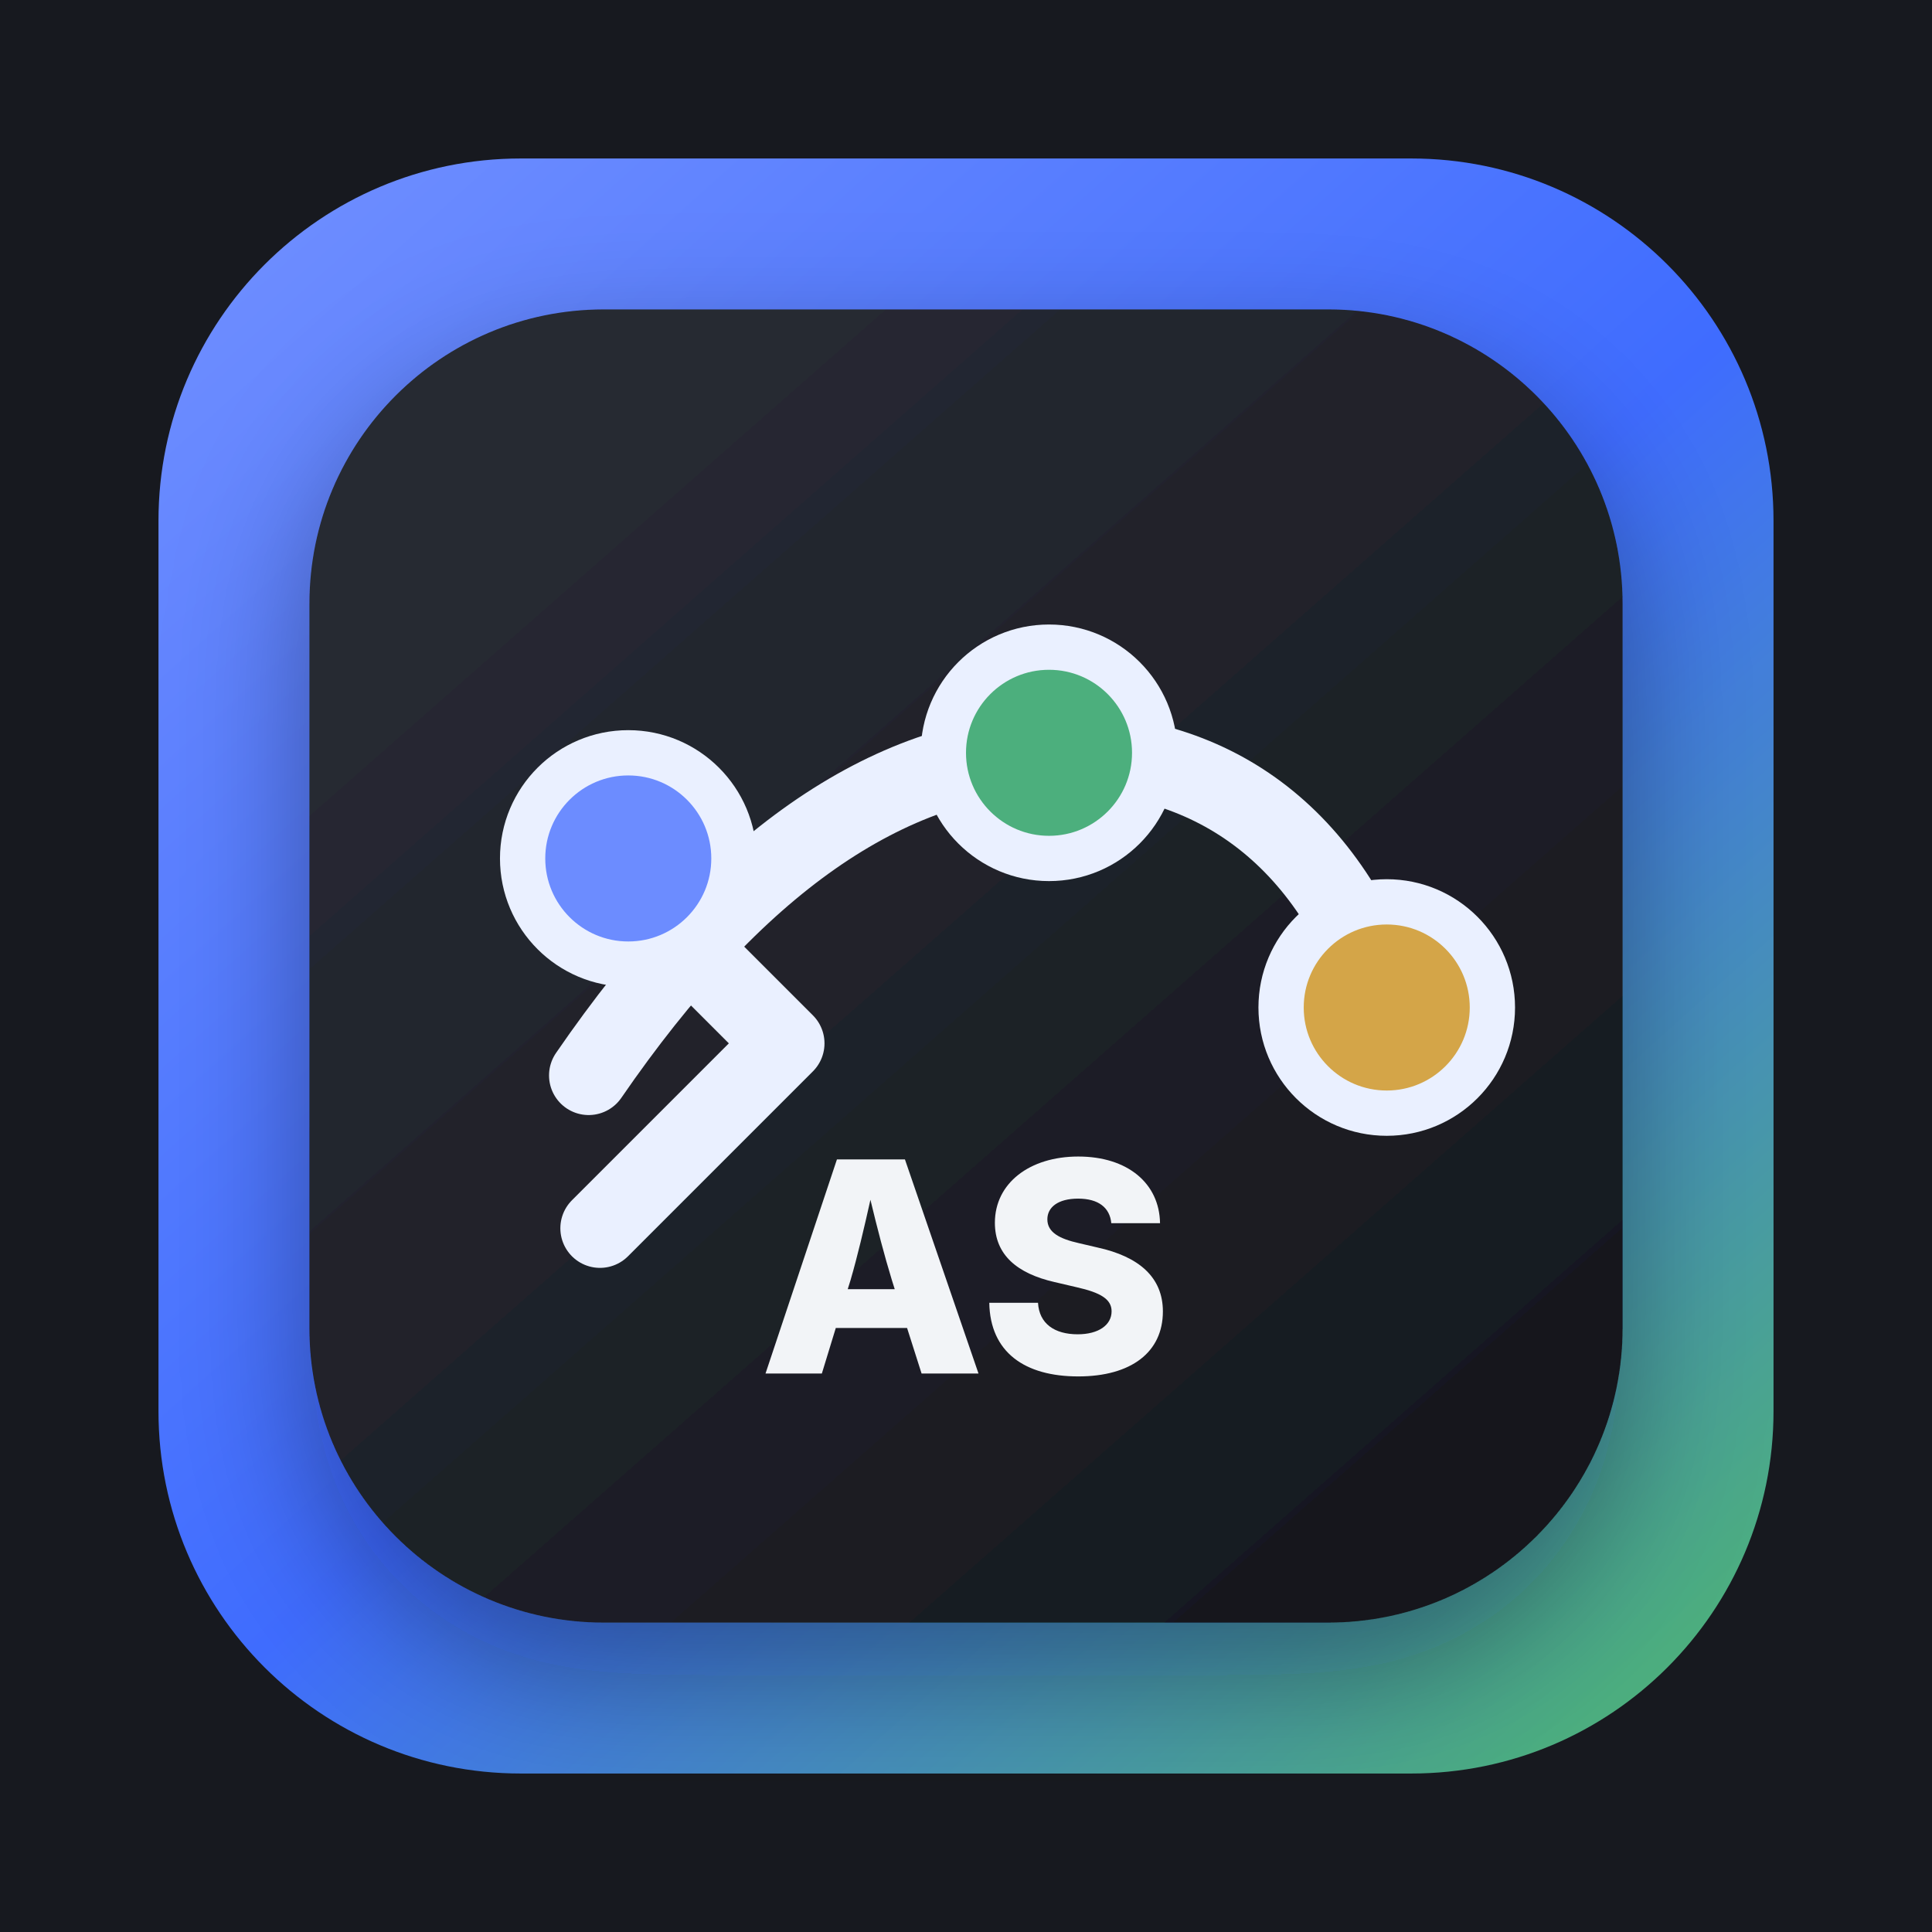
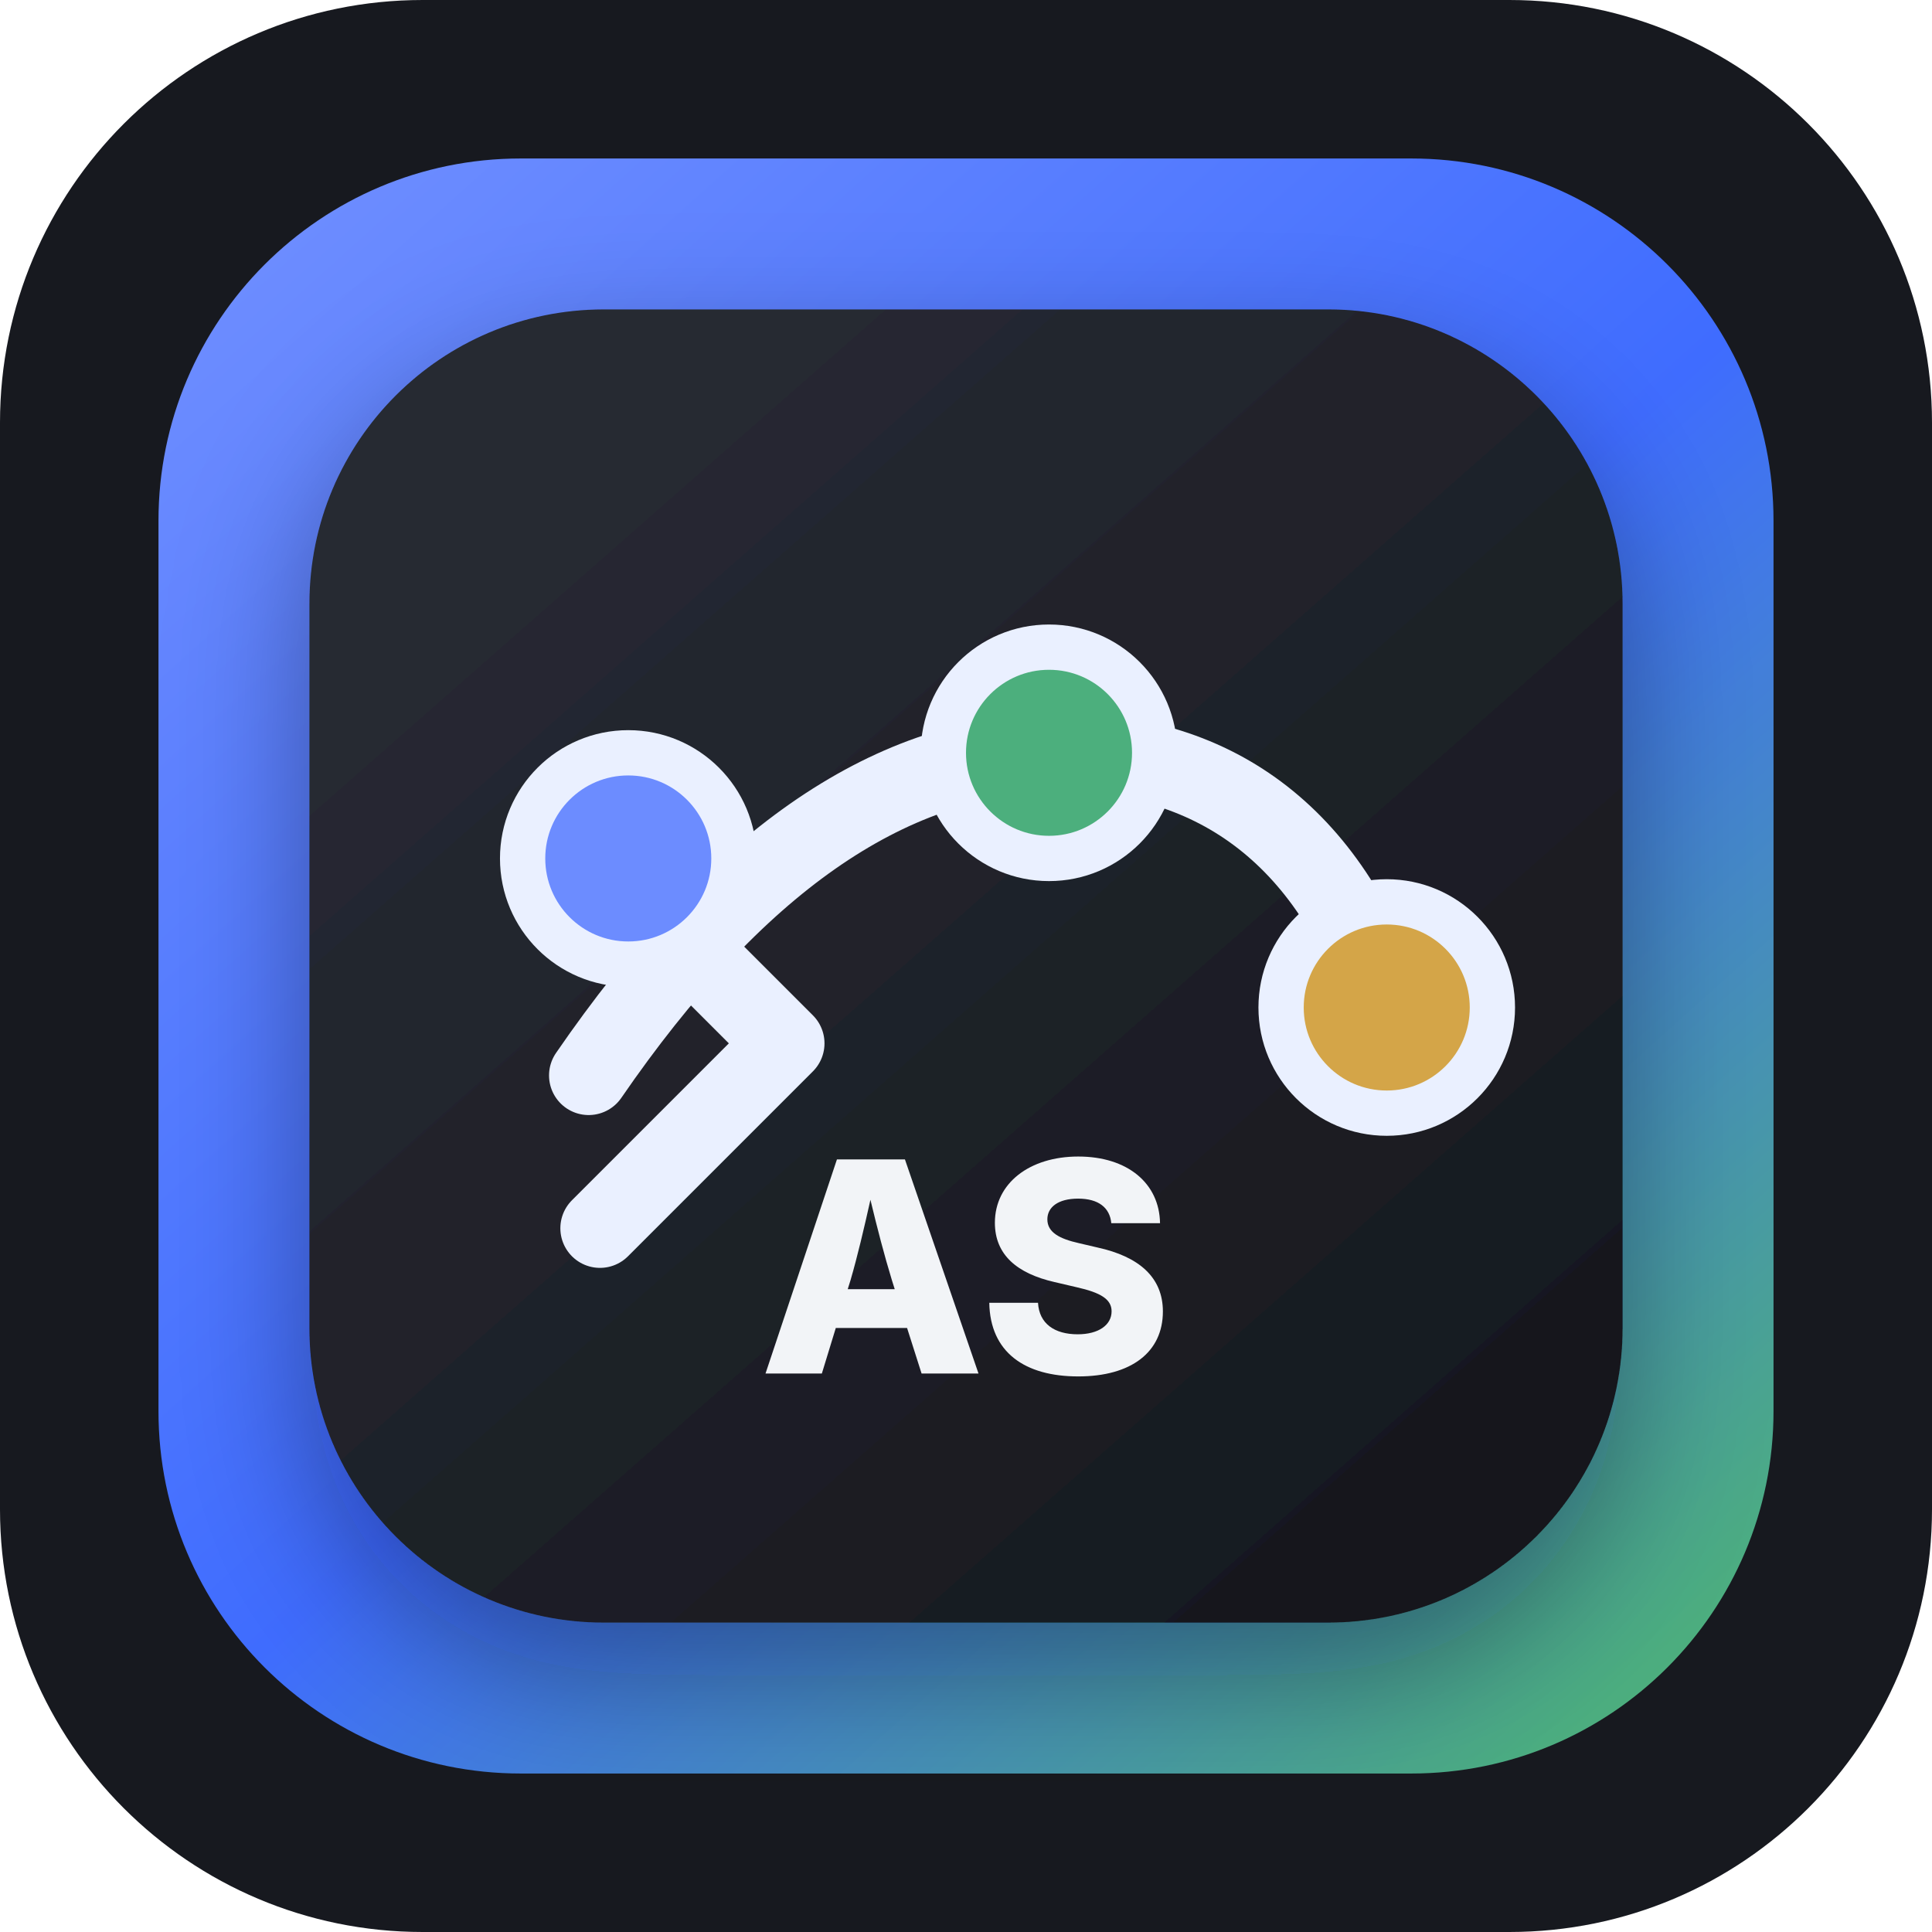
<svg xmlns="http://www.w3.org/2000/svg" viewBox="0 0 1024 1024" role="img" aria-label="Agent Studio">
  <defs>
    <linearGradient id="bg" x1="160" y1="120" x2="864" y2="904" gradientUnits="userSpaceOnUse">
      <stop offset="0" stop-color="#6C8CFF" />
      <stop offset="0.52" stop-color="#3F6CFF" />
      <stop offset="1" stop-color="#4CAF7D" />
    </linearGradient>
    <linearGradient id="panel" x1="280" y1="248" x2="744" y2="776" gradientUnits="userSpaceOnUse">
      <stop offset="0" stop-color="#272A33" />
      <stop offset="1" stop-color="#17191F" />
    </linearGradient>
    <filter id="shadow" x="-20%" y="-20%" width="140%" height="140%">
      <feDropShadow dx="0" dy="28" stdDeviation="36" flood-color="#11131A" flood-opacity="0.36" />
    </filter>
  </defs>
-   <rect width="1024" height="1024" fill="#17191F" />
+   <rect width="1024" height="1024" rx="224" fill="#17191F" />
  <rect x="84" y="84" width="856" height="856" rx="192" fill="url(#bg)" />
  <rect x="164" y="164" width="696" height="696" rx="156" fill="url(#panel)" filter="url(#shadow)" />
  <path d="M312 570C389 458 470 401 557 399C642 397 705 442 735 534" fill="none" stroke="#EAF0FF" stroke-width="42" stroke-linecap="round" />
  <path d="M318 455L416 553L318 651" fill="none" stroke="#EAF0FF" stroke-width="42" stroke-linecap="round" stroke-linejoin="round" />
  <circle cx="333" cy="455" r="56" fill="#6C8CFF" stroke="#EAF0FF" stroke-width="24" />
  <circle cx="556" cy="399" r="56" fill="#4CAF7D" stroke="#EAF0FF" stroke-width="24" />
  <circle cx="735" cy="534" r="56" fill="#D4A548" stroke="#EAF0FF" stroke-width="24" />
  <text x="512" y="728" text-anchor="middle" font-family="-apple-system, BlinkMacSystemFont, 'Segoe UI', sans-serif" font-size="156" font-weight="800" letter-spacing="0" fill="#F2F4F7">AS</text>
</svg>
